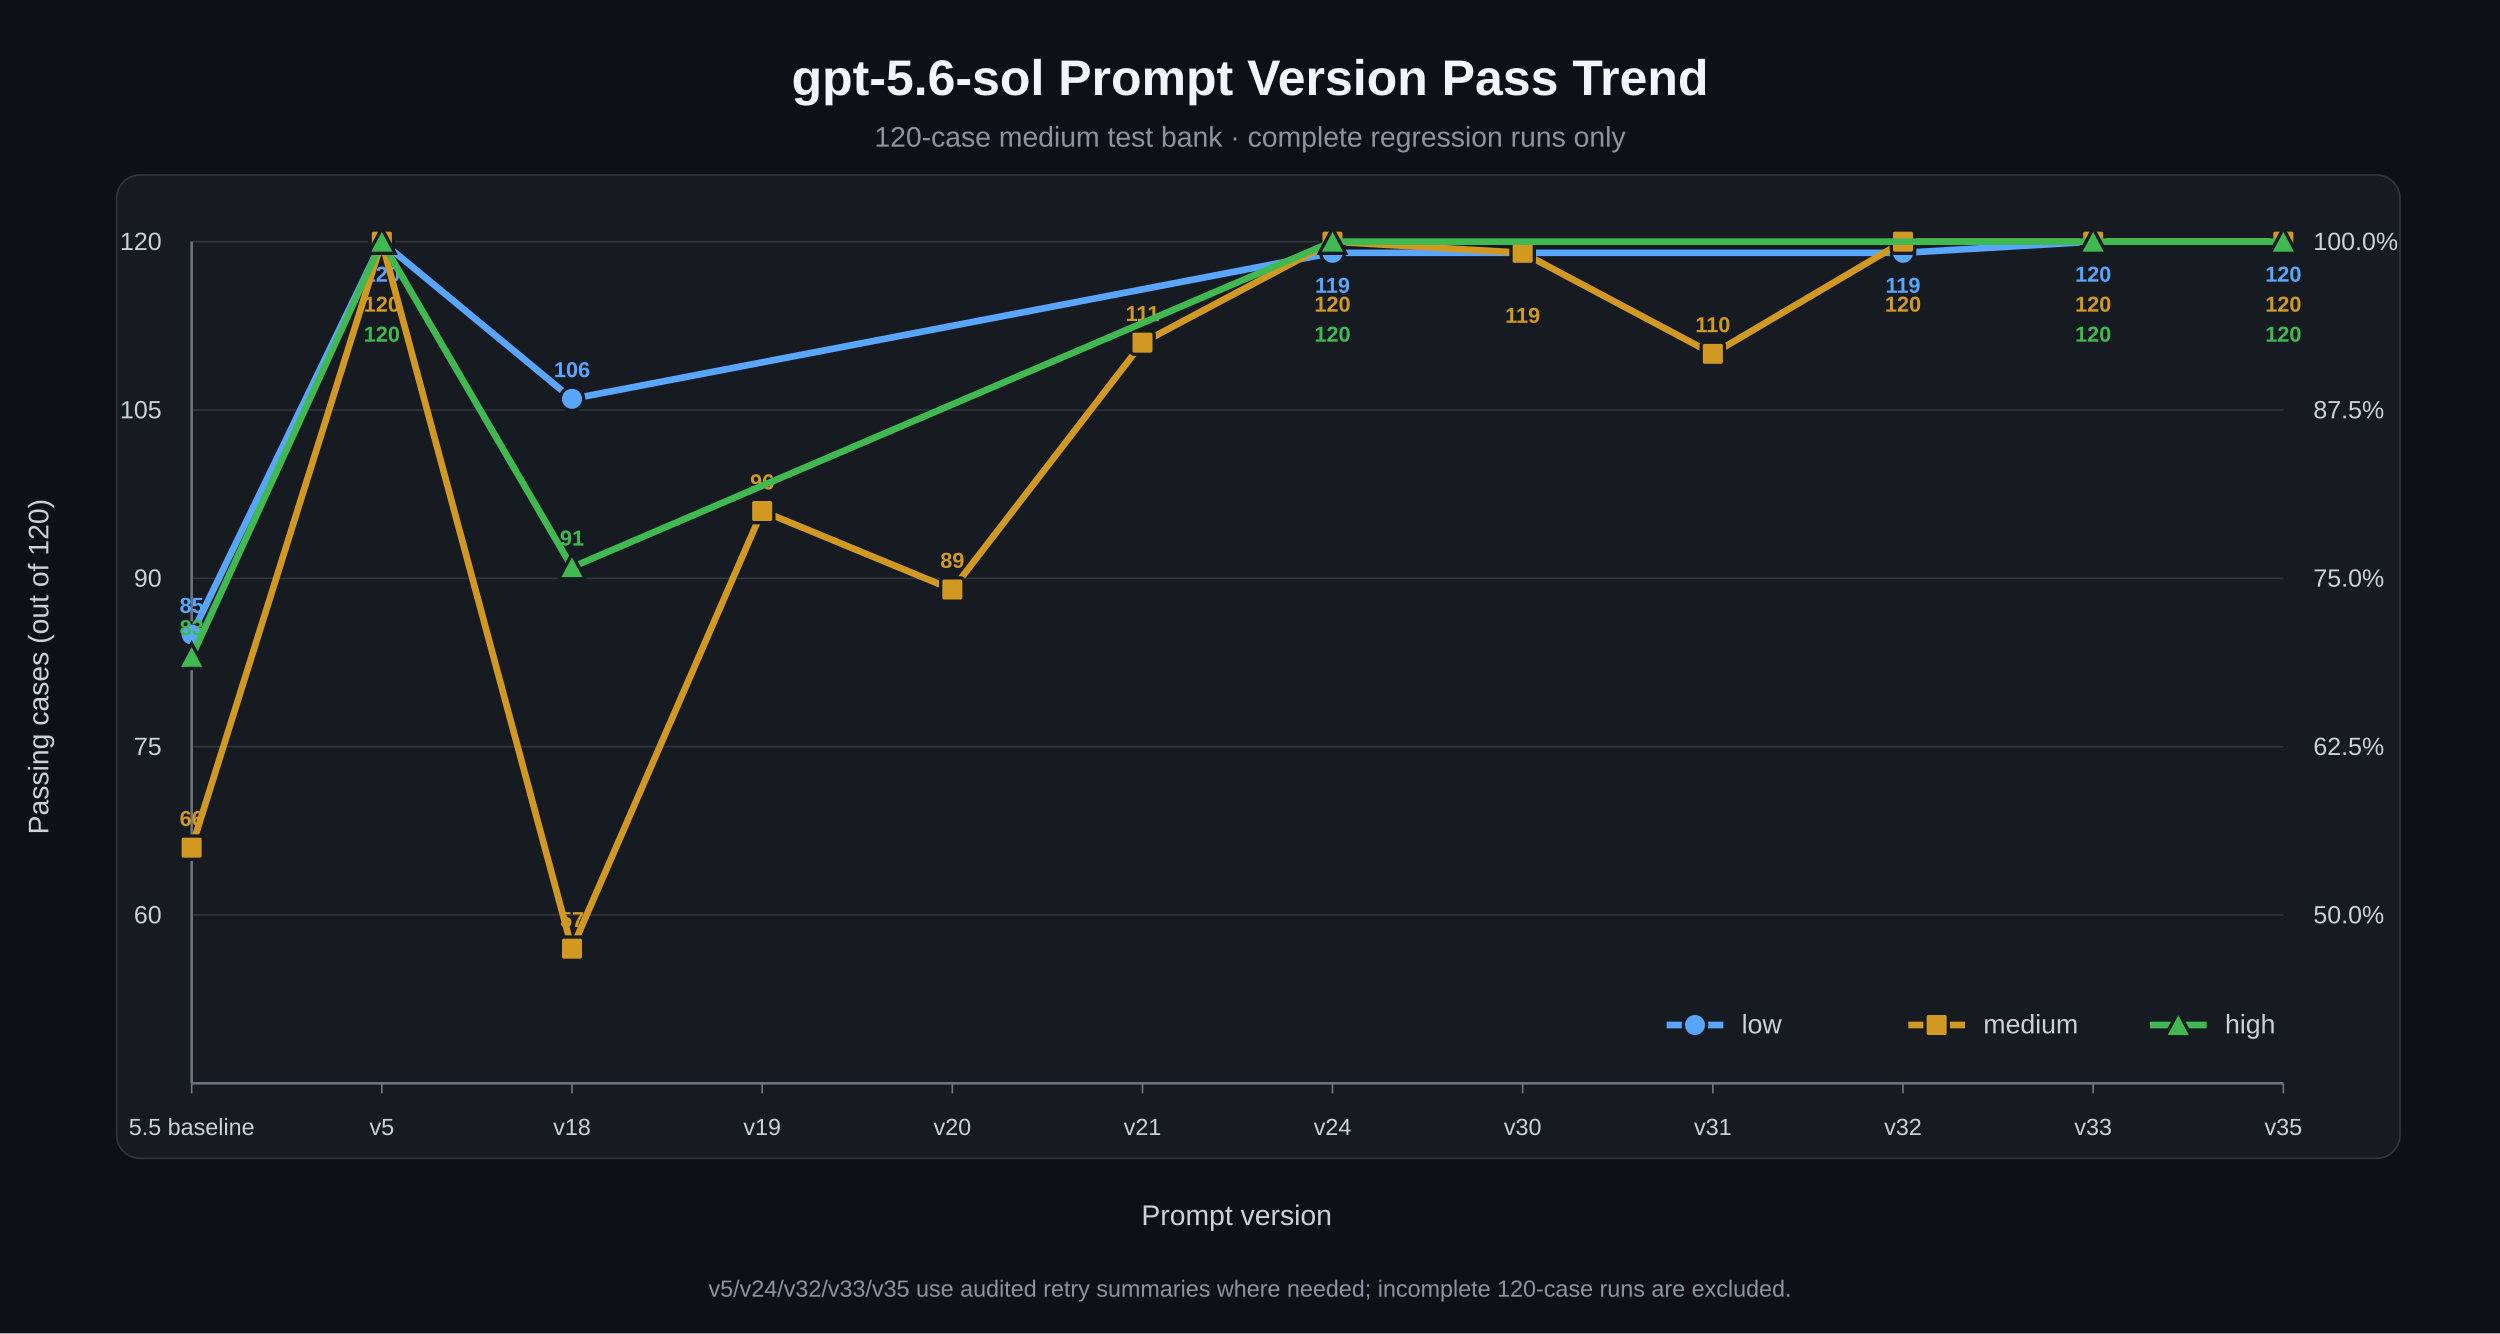
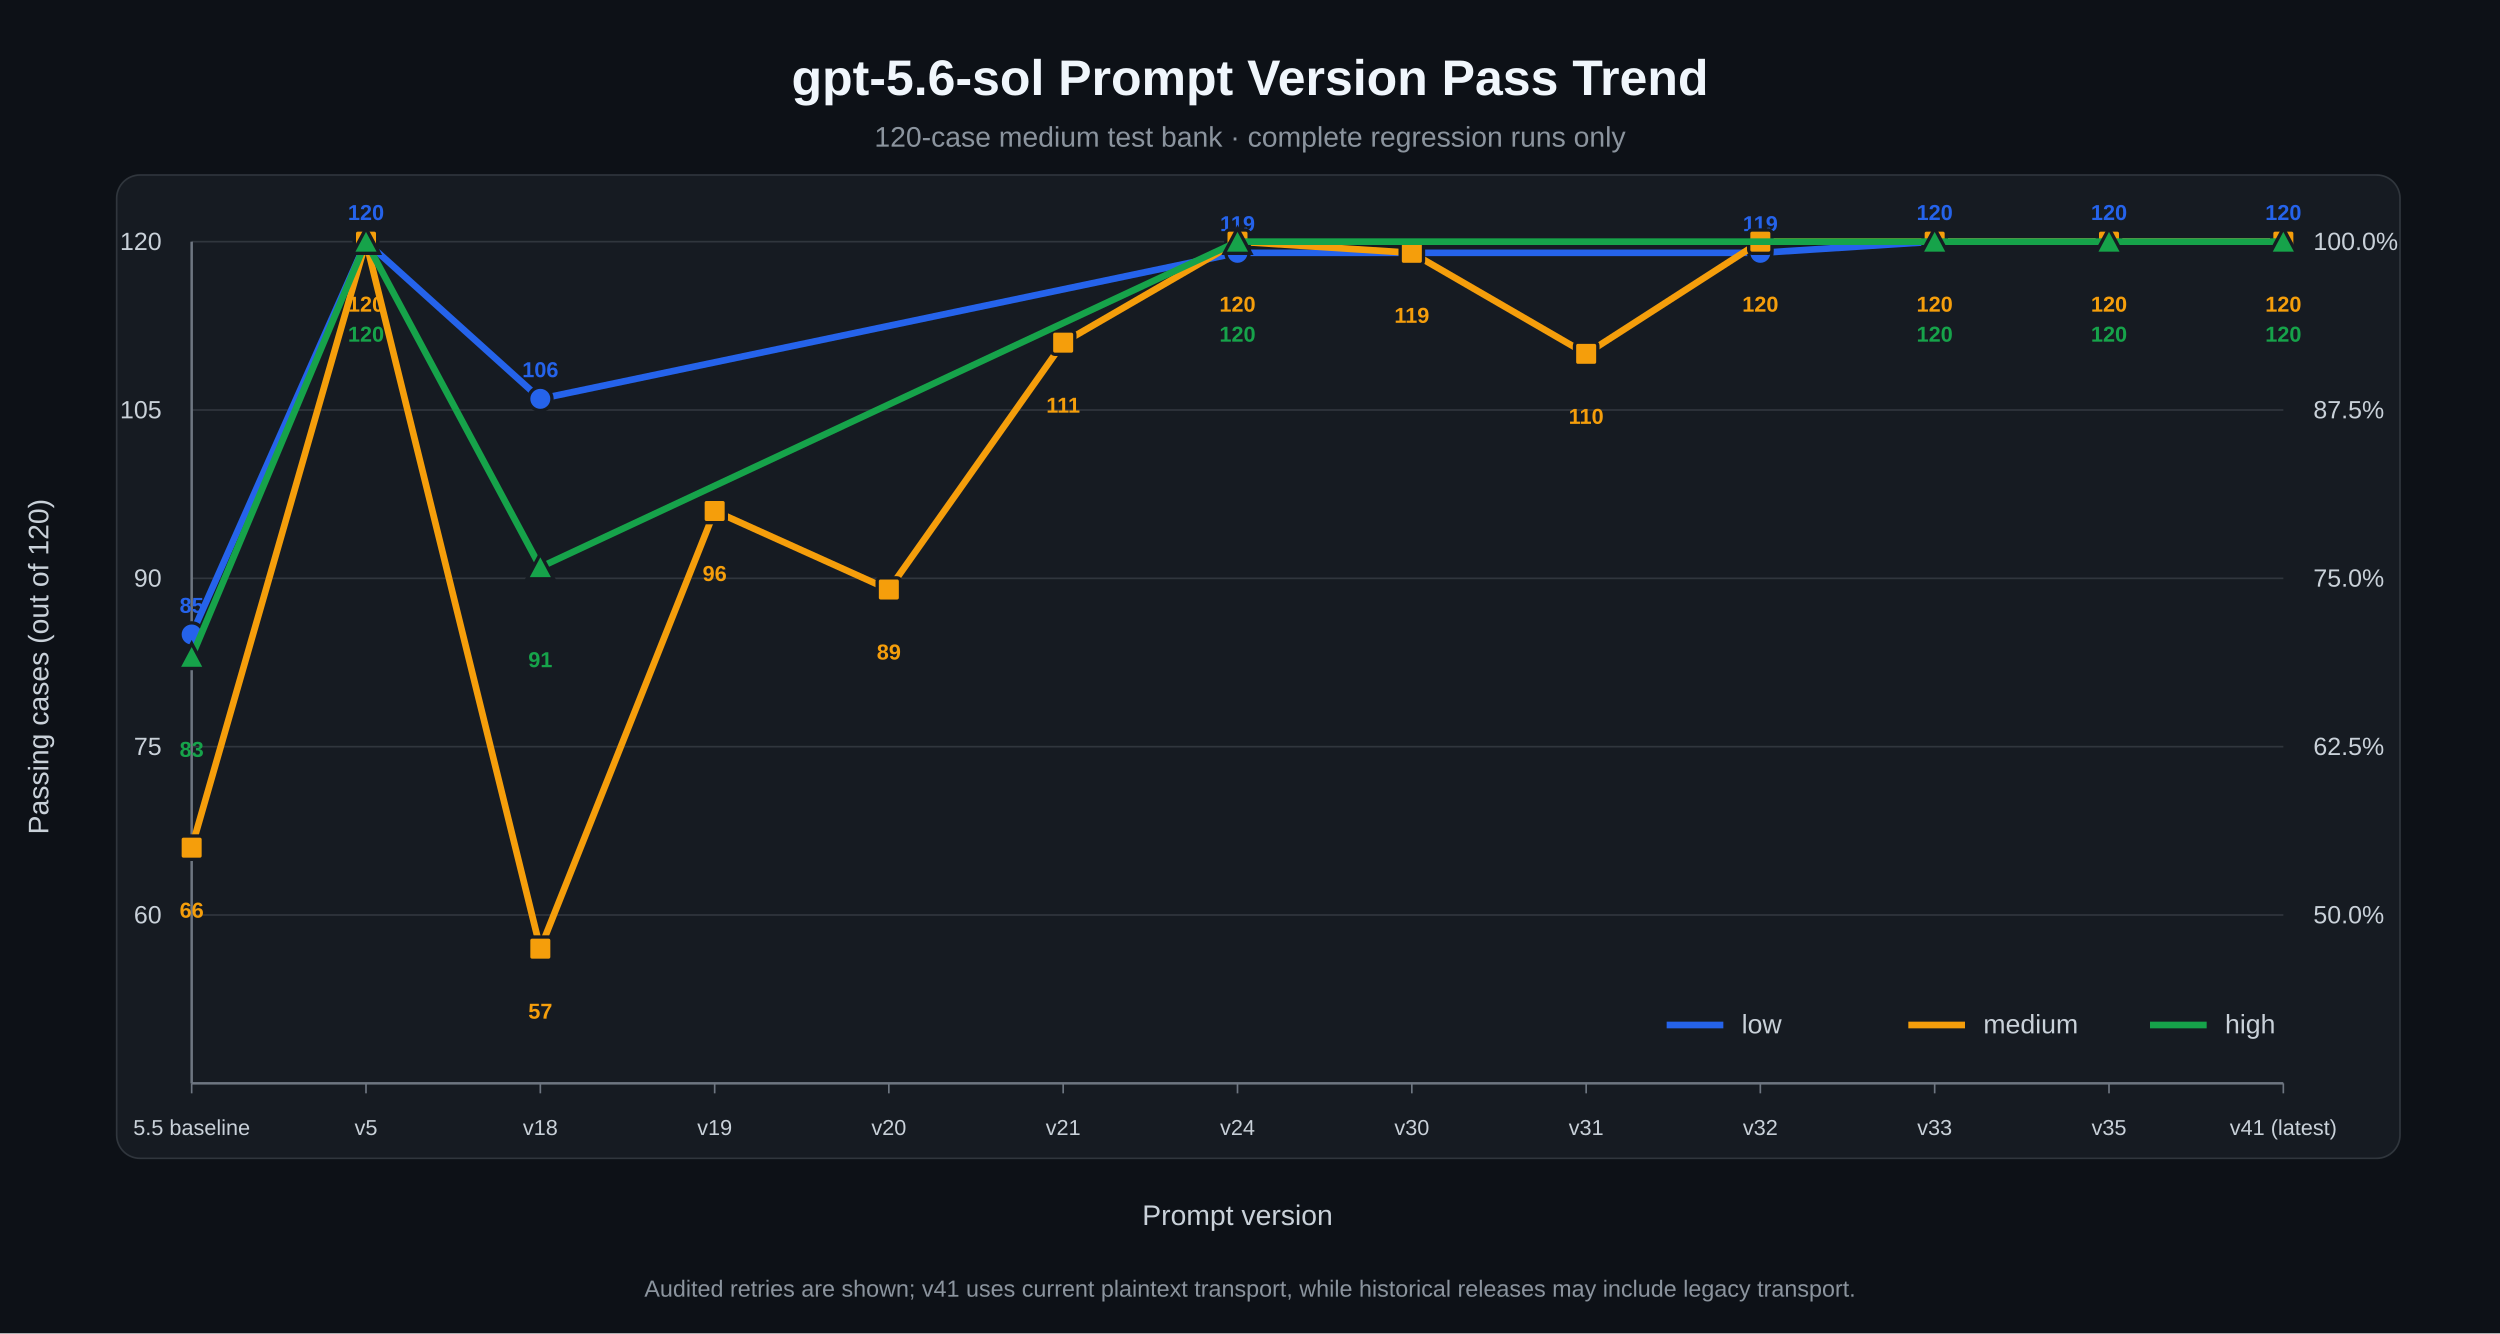
<svg xmlns="http://www.w3.org/2000/svg" width="1500" height="800" viewBox="0 0 1500 800" role="img" aria-labelledby="title desc">
  <rect width="1500" height="800" fill="#0D1117" />
  <rect x="70" y="105" width="1370" height="590" rx="14" fill="#161B22" stroke="#30363D" />
  <g font-family="-apple-system,BlinkMacSystemFont,Segoe UI,PingFang SC,Hiragino Sans GB,Arial,sans-serif">
    <text x="750" y="57" text-anchor="middle" font-size="30" font-weight="700" fill="#F0F6FC">gpt-5.6-sol Prompt Version Pass Trend</text>
    <text x="750" y="88" text-anchor="middle" font-size="17" fill="#8B949E">120-case medium test bank · complete regression runs only</text>
    <line x1="115" y1="549.0" x2="1370" y2="549.0" stroke="#30363D" />
    <text x="97" y="554.0" text-anchor="end" font-size="15" fill="#C9D1D9">60</text>
    <text x="1388" y="554.0" font-size="15" fill="#C9D1D9">50.0%</text>
    <line x1="115" y1="448.0" x2="1370" y2="448.0" stroke="#30363D" />
    <text x="97" y="453.0" text-anchor="end" font-size="15" fill="#C9D1D9">75</text>
    <text x="1388" y="453.0" font-size="15" fill="#C9D1D9">62.5%</text>
    <line x1="115" y1="347.0" x2="1370" y2="347.0" stroke="#30363D" />
    <text x="97" y="352.0" text-anchor="end" font-size="15" fill="#C9D1D9">90</text>
    <text x="1388" y="352.0" font-size="15" fill="#C9D1D9">75.0%</text>
    <line x1="115" y1="246.0" x2="1370" y2="246.0" stroke="#30363D" />
    <text x="97" y="251.0" text-anchor="end" font-size="15" fill="#C9D1D9">105</text>
    <text x="1388" y="251.0" font-size="15" fill="#C9D1D9">87.5%</text>
    <line x1="115" y1="145.0" x2="1370" y2="145.0" stroke="#30363D" />
    <text x="97" y="150.0" text-anchor="end" font-size="15" fill="#C9D1D9">120</text>
    <text x="1388" y="150.0" font-size="15" fill="#C9D1D9">100.0%</text>
    <line x1="115" y1="145" x2="115" y2="650" stroke="#6E7681" stroke-width="1.5" />
    <line x1="115" y1="650" x2="1370" y2="650" stroke="#6E7681" stroke-width="1.5" />
    <line x1="115.0" y1="650" x2="115.0" y2="656" stroke="#6E7681" />
-     <text x="115.0" y="681" text-anchor="middle" font-size="14" fill="#C9D1D9">5.5 baseline</text>
-     <line x1="229.1" y1="650" x2="229.1" y2="656" stroke="#6E7681" />
-     <text x="229.1" y="681" text-anchor="middle" font-size="14" fill="#C9D1D9">v5</text>
-     <line x1="343.2" y1="650" x2="343.2" y2="656" stroke="#6E7681" />
-     <text x="343.2" y="681" text-anchor="middle" font-size="14" fill="#C9D1D9">v18</text>
-     <line x1="457.3" y1="650" x2="457.3" y2="656" stroke="#6E7681" />
-     <text x="457.3" y="681" text-anchor="middle" font-size="14" fill="#C9D1D9">v19</text>
-     <line x1="571.4" y1="650" x2="571.4" y2="656" stroke="#6E7681" />
-     <text x="571.4" y="681" text-anchor="middle" font-size="14" fill="#C9D1D9">v20</text>
-     <line x1="685.5" y1="650" x2="685.5" y2="656" stroke="#6E7681" />
-     <text x="685.5" y="681" text-anchor="middle" font-size="14" fill="#C9D1D9">v21</text>
-     <line x1="799.5" y1="650" x2="799.5" y2="656" stroke="#6E7681" />
-     <text x="799.5" y="681" text-anchor="middle" font-size="14" fill="#C9D1D9">v24</text>
-     <line x1="913.6" y1="650" x2="913.6" y2="656" stroke="#6E7681" />
-     <text x="913.6" y="681" text-anchor="middle" font-size="14" fill="#C9D1D9">v30</text>
-     <line x1="1027.7" y1="650" x2="1027.7" y2="656" stroke="#6E7681" />
-     <text x="1027.7" y="681" text-anchor="middle" font-size="14" fill="#C9D1D9">v31</text>
-     <line x1="1141.8" y1="650" x2="1141.8" y2="656" stroke="#6E7681" />
-     <text x="1141.8" y="681" text-anchor="middle" font-size="14" fill="#C9D1D9">v32</text>
-     <line x1="1255.9" y1="650" x2="1255.9" y2="656" stroke="#6E7681" />
-     <text x="1255.9" y="681" text-anchor="middle" font-size="14" fill="#C9D1D9">v33</text>
+     <text x="115.0" y="681" text-anchor="middle" font-size="13" fill="#C9D1D9">5.5 baseline</text>
+     <line x1="219.6" y1="650" x2="219.6" y2="656" stroke="#6E7681" />
+     <text x="219.6" y="681" text-anchor="middle" font-size="13" fill="#C9D1D9">v5</text>
+     <line x1="324.2" y1="650" x2="324.2" y2="656" stroke="#6E7681" />
+     <text x="324.2" y="681" text-anchor="middle" font-size="13" fill="#C9D1D9">v18</text>
+     <line x1="428.8" y1="650" x2="428.8" y2="656" stroke="#6E7681" />
+     <text x="428.8" y="681" text-anchor="middle" font-size="13" fill="#C9D1D9">v19</text>
+     <line x1="533.3" y1="650" x2="533.3" y2="656" stroke="#6E7681" />
+     <text x="533.3" y="681" text-anchor="middle" font-size="13" fill="#C9D1D9">v20</text>
+     <line x1="637.9" y1="650" x2="637.9" y2="656" stroke="#6E7681" />
+     <text x="637.9" y="681" text-anchor="middle" font-size="13" fill="#C9D1D9">v21</text>
+     <line x1="742.5" y1="650" x2="742.5" y2="656" stroke="#6E7681" />
+     <text x="742.5" y="681" text-anchor="middle" font-size="13" fill="#C9D1D9">v24</text>
+     <line x1="847.1" y1="650" x2="847.1" y2="656" stroke="#6E7681" />
+     <text x="847.1" y="681" text-anchor="middle" font-size="13" fill="#C9D1D9">v30</text>
+     <line x1="951.7" y1="650" x2="951.7" y2="656" stroke="#6E7681" />
+     <text x="951.7" y="681" text-anchor="middle" font-size="13" fill="#C9D1D9">v31</text>
+     <line x1="1056.2" y1="650" x2="1056.2" y2="656" stroke="#6E7681" />
+     <text x="1056.2" y="681" text-anchor="middle" font-size="13" fill="#C9D1D9">v32</text>
+     <line x1="1160.8" y1="650" x2="1160.8" y2="656" stroke="#6E7681" />
+     <text x="1160.8" y="681" text-anchor="middle" font-size="13" fill="#C9D1D9">v33</text>
+     <line x1="1265.4" y1="650" x2="1265.4" y2="656" stroke="#6E7681" />
+     <text x="1265.4" y="681" text-anchor="middle" font-size="13" fill="#C9D1D9">v35</text>
    <line x1="1370.0" y1="650" x2="1370.0" y2="656" stroke="#6E7681" />
-     <text x="1370.0" y="681" text-anchor="middle" font-size="14" fill="#C9D1D9">v35</text>
-     <text x="742" y="735" text-anchor="middle" font-size="17" fill="#C9D1D9">Prompt version</text>
+     <text x="1370.0" y="681" text-anchor="middle" font-size="13" fill="#C9D1D9">v41 (latest)</text>
+     <text x="742.5" y="735" text-anchor="middle" font-size="17" fill="#C9D1D9">Prompt version</text>
    <text x="29" y="400" transform="rotate(-90 29 400)" text-anchor="middle" font-size="17" fill="#C9D1D9">Passing cases (out of 120)</text>
-     <polyline points="115.0,380.7 229.1,145.0 343.2,239.3 799.5,151.7 1141.8,151.7 1255.9,145.0 1370.0,145.0" fill="none" stroke="#58A6FF" stroke-width="4" stroke-linecap="round" stroke-linejoin="round" />
-     <circle cx="115.0" cy="380.7" r="7" fill="#58A6FF" stroke="#161B22" stroke-width="2" />
-     <text x="115.0" y="367.7" text-anchor="middle" font-size="13" font-weight="700" fill="#58A6FF">85</text>
-     <circle cx="229.1" cy="145.0" r="7" fill="#58A6FF" stroke="#161B22" stroke-width="2" />
-     <text x="229.1" y="169.0" text-anchor="middle" font-size="13" font-weight="700" fill="#58A6FF">120</text>
-     <circle cx="343.2" cy="239.3" r="7" fill="#58A6FF" stroke="#161B22" stroke-width="2" />
-     <text x="343.2" y="226.3" text-anchor="middle" font-size="13" font-weight="700" fill="#58A6FF">106</text>
-     <circle cx="799.5" cy="151.7" r="7" fill="#58A6FF" stroke="#161B22" stroke-width="2" />
-     <text x="799.5" y="175.7" text-anchor="middle" font-size="13" font-weight="700" fill="#58A6FF">119</text>
-     <circle cx="1141.8" cy="151.7" r="7" fill="#58A6FF" stroke="#161B22" stroke-width="2" />
-     <text x="1141.8" y="175.7" text-anchor="middle" font-size="13" font-weight="700" fill="#58A6FF">119</text>
-     <circle cx="1255.9" cy="145.0" r="7" fill="#58A6FF" stroke="#161B22" stroke-width="2" />
-     <text x="1255.9" y="169.0" text-anchor="middle" font-size="13" font-weight="700" fill="#58A6FF">120</text>
-     <circle cx="1370.0" cy="145.0" r="7" fill="#58A6FF" stroke="#161B22" stroke-width="2" />
-     <text x="1370.0" y="169.0" text-anchor="middle" font-size="13" font-weight="700" fill="#58A6FF">120</text>
-     <polyline points="115.0,508.6 229.1,145.0 343.2,569.2 457.3,306.6 571.4,353.7 685.5,205.6 799.5,145.0 913.6,151.7 1027.7,212.3 1141.8,145.0 1255.9,145.0 1370.0,145.0" fill="none" stroke="#D29922" stroke-width="4" stroke-linecap="round" stroke-linejoin="round" />
-     <rect x="108.0" y="501.6" width="14" height="14" rx="2" fill="#D29922" stroke="#161B22" stroke-width="2" />
-     <text x="115.0" y="495.6" text-anchor="middle" font-size="13" font-weight="700" fill="#D29922">66</text>
-     <rect x="222.1" y="138.0" width="14" height="14" rx="2" fill="#D29922" stroke="#161B22" stroke-width="2" />
-     <text x="229.1" y="187.0" text-anchor="middle" font-size="13" font-weight="700" fill="#D29922">120</text>
-     <rect x="336.2" y="562.2" width="14" height="14" rx="2" fill="#D29922" stroke="#161B22" stroke-width="2" />
-     <text x="343.2" y="556.2" text-anchor="middle" font-size="13" font-weight="700" fill="#D29922">57</text>
-     <rect x="450.3" y="299.6" width="14" height="14" rx="2" fill="#D29922" stroke="#161B22" stroke-width="2" />
-     <text x="457.3" y="293.6" text-anchor="middle" font-size="13" font-weight="700" fill="#D29922">96</text>
-     <rect x="564.4" y="346.7" width="14" height="14" rx="2" fill="#D29922" stroke="#161B22" stroke-width="2" />
-     <text x="571.4" y="340.7" text-anchor="middle" font-size="13" font-weight="700" fill="#D29922">89</text>
-     <rect x="678.5" y="198.6" width="14" height="14" rx="2" fill="#D29922" stroke="#161B22" stroke-width="2" />
-     <text x="685.5" y="192.6" text-anchor="middle" font-size="13" font-weight="700" fill="#D29922">111</text>
-     <rect x="792.5" y="138.0" width="14" height="14" rx="2" fill="#D29922" stroke="#161B22" stroke-width="2" />
-     <text x="799.5" y="187.0" text-anchor="middle" font-size="13" font-weight="700" fill="#D29922">120</text>
-     <rect x="906.6" y="144.7" width="14" height="14" rx="2" fill="#D29922" stroke="#161B22" stroke-width="2" />
-     <text x="913.6" y="193.7" text-anchor="middle" font-size="13" font-weight="700" fill="#D29922">119</text>
-     <rect x="1020.7" y="205.3" width="14" height="14" rx="2" fill="#D29922" stroke="#161B22" stroke-width="2" />
-     <text x="1027.7" y="199.3" text-anchor="middle" font-size="13" font-weight="700" fill="#D29922">110</text>
-     <rect x="1134.8" y="138.0" width="14" height="14" rx="2" fill="#D29922" stroke="#161B22" stroke-width="2" />
-     <text x="1141.8" y="187.0" text-anchor="middle" font-size="13" font-weight="700" fill="#D29922">120</text>
-     <rect x="1248.9" y="138.0" width="14" height="14" rx="2" fill="#D29922" stroke="#161B22" stroke-width="2" />
-     <text x="1255.9" y="187.0" text-anchor="middle" font-size="13" font-weight="700" fill="#D29922">120</text>
-     <rect x="1363.0" y="138.0" width="14" height="14" rx="2" fill="#D29922" stroke="#161B22" stroke-width="2" />
-     <text x="1370.0" y="187.0" text-anchor="middle" font-size="13" font-weight="700" fill="#D29922">120</text>
-     <polyline points="115.0,394.1 229.1,145.0 343.2,340.3 799.5,145.0 1255.9,145.0 1370.0,145.0" fill="none" stroke="#3FB950" stroke-width="4" stroke-linecap="round" stroke-linejoin="round" />
-     <path d="M 115.0 386.1 L 107.0 401.1 L 123.0 401.1 Z" fill="#3FB950" stroke="#161B22" stroke-width="2" />
-     <text x="115.0" y="381.1" text-anchor="middle" font-size="13" font-weight="700" fill="#3FB950">83</text>
-     <path d="M 229.1 137.0 L 221.1 152.0 L 237.1 152.0 Z" fill="#3FB950" stroke="#161B22" stroke-width="2" />
-     <text x="229.1" y="205.0" text-anchor="middle" font-size="13" font-weight="700" fill="#3FB950">120</text>
-     <path d="M 343.2 332.3 L 335.2 347.3 L 351.2 347.3 Z" fill="#3FB950" stroke="#161B22" stroke-width="2" />
-     <text x="343.2" y="327.3" text-anchor="middle" font-size="13" font-weight="700" fill="#3FB950">91</text>
-     <path d="M 799.5 137.0 L 791.5 152.0 L 807.5 152.0 Z" fill="#3FB950" stroke="#161B22" stroke-width="2" />
-     <text x="799.5" y="205.0" text-anchor="middle" font-size="13" font-weight="700" fill="#3FB950">120</text>
-     <path d="M 1255.9 137.0 L 1247.9 152.0 L 1263.9 152.0 Z" fill="#3FB950" stroke="#161B22" stroke-width="2" />
-     <text x="1255.9" y="205.0" text-anchor="middle" font-size="13" font-weight="700" fill="#3FB950">120</text>
-     <path d="M 1370.0 137.0 L 1362.0 152.0 L 1378.0 152.0 Z" fill="#3FB950" stroke="#161B22" stroke-width="2" />
-     <text x="1370.0" y="205.0" text-anchor="middle" font-size="13" font-weight="700" fill="#3FB950">120</text>
-     <line x1="1000" y1="615" x2="1034" y2="615" stroke="#58A6FF" stroke-width="4" />
-     <circle cx="1017" cy="615" r="7" fill="#58A6FF" stroke="#161B22" stroke-width="2" />
+     <polyline points="115.0,380.7 219.6,145.0 324.2,239.3 742.5,151.7 1056.2,151.7 1160.8,145.0 1265.4,145.0 1370.0,145.0" fill="none" stroke="#2563EB" stroke-width="4" stroke-linecap="round" stroke-linejoin="round" />
+     <circle cx="115.0" cy="380.7" r="7" fill="#2563EB" stroke="#161B22" stroke-width="2" />
+     <text x="115.0" y="367.7" text-anchor="middle" font-size="13" font-weight="700" fill="#2563EB">85</text>
+     <circle cx="219.6" cy="145.0" r="7" fill="#2563EB" stroke="#161B22" stroke-width="2" />
+     <text x="219.6" y="132.0" text-anchor="middle" font-size="13" font-weight="700" fill="#2563EB">120</text>
+     <circle cx="324.2" cy="239.3" r="7" fill="#2563EB" stroke="#161B22" stroke-width="2" />
+     <text x="324.2" y="226.3" text-anchor="middle" font-size="13" font-weight="700" fill="#2563EB">106</text>
+     <circle cx="742.5" cy="151.7" r="7" fill="#2563EB" stroke="#161B22" stroke-width="2" />
+     <text x="742.5" y="138.7" text-anchor="middle" font-size="13" font-weight="700" fill="#2563EB">119</text>
+     <circle cx="1056.2" cy="151.7" r="7" fill="#2563EB" stroke="#161B22" stroke-width="2" />
+     <text x="1056.2" y="138.7" text-anchor="middle" font-size="13" font-weight="700" fill="#2563EB">119</text>
+     <circle cx="1160.8" cy="145.0" r="7" fill="#2563EB" stroke="#161B22" stroke-width="2" />
+     <text x="1160.8" y="132.0" text-anchor="middle" font-size="13" font-weight="700" fill="#2563EB">120</text>
+     <circle cx="1265.4" cy="145.0" r="7" fill="#2563EB" stroke="#161B22" stroke-width="2" />
+     <text x="1265.4" y="132.0" text-anchor="middle" font-size="13" font-weight="700" fill="#2563EB">120</text>
+     <circle cx="1370.0" cy="145.0" r="7" fill="#2563EB" stroke="#161B22" stroke-width="2" />
+     <text x="1370.0" y="132.0" text-anchor="middle" font-size="13" font-weight="700" fill="#2563EB">120</text>
+     <polyline points="115.0,508.6 219.6,145.0 324.2,569.2 428.8,306.6 533.3,353.7 637.9,205.6 742.5,145.0 847.1,151.7 951.7,212.3 1056.2,145.0 1160.8,145.0 1265.4,145.0 1370.0,145.0" fill="none" stroke="#F59E0B" stroke-width="4" stroke-linecap="round" stroke-linejoin="round" />
+     <rect x="108.0" y="501.6" width="14" height="14" rx="2" fill="#F59E0B" stroke="#161B22" stroke-width="2" />
+     <text x="115.0" y="550.6" text-anchor="middle" font-size="13" font-weight="700" fill="#F59E0B">66</text>
+     <rect x="212.6" y="138.0" width="14" height="14" rx="2" fill="#F59E0B" stroke="#161B22" stroke-width="2" />
+     <text x="219.6" y="187.0" text-anchor="middle" font-size="13" font-weight="700" fill="#F59E0B">120</text>
+     <rect x="317.2" y="562.2" width="14" height="14" rx="2" fill="#F59E0B" stroke="#161B22" stroke-width="2" />
+     <text x="324.2" y="611.2" text-anchor="middle" font-size="13" font-weight="700" fill="#F59E0B">57</text>
+     <rect x="421.8" y="299.6" width="14" height="14" rx="2" fill="#F59E0B" stroke="#161B22" stroke-width="2" />
+     <text x="428.8" y="348.6" text-anchor="middle" font-size="13" font-weight="700" fill="#F59E0B">96</text>
+     <rect x="526.3" y="346.7" width="14" height="14" rx="2" fill="#F59E0B" stroke="#161B22" stroke-width="2" />
+     <text x="533.3" y="395.7" text-anchor="middle" font-size="13" font-weight="700" fill="#F59E0B">89</text>
+     <rect x="630.9" y="198.6" width="14" height="14" rx="2" fill="#F59E0B" stroke="#161B22" stroke-width="2" />
+     <text x="637.9" y="247.6" text-anchor="middle" font-size="13" font-weight="700" fill="#F59E0B">111</text>
+     <rect x="735.5" y="138.0" width="14" height="14" rx="2" fill="#F59E0B" stroke="#161B22" stroke-width="2" />
+     <text x="742.5" y="187.0" text-anchor="middle" font-size="13" font-weight="700" fill="#F59E0B">120</text>
+     <rect x="840.1" y="144.7" width="14" height="14" rx="2" fill="#F59E0B" stroke="#161B22" stroke-width="2" />
+     <text x="847.1" y="193.7" text-anchor="middle" font-size="13" font-weight="700" fill="#F59E0B">119</text>
+     <rect x="944.7" y="205.3" width="14" height="14" rx="2" fill="#F59E0B" stroke="#161B22" stroke-width="2" />
+     <text x="951.7" y="254.3" text-anchor="middle" font-size="13" font-weight="700" fill="#F59E0B">110</text>
+     <rect x="1049.2" y="138.0" width="14" height="14" rx="2" fill="#F59E0B" stroke="#161B22" stroke-width="2" />
+     <text x="1056.2" y="187.0" text-anchor="middle" font-size="13" font-weight="700" fill="#F59E0B">120</text>
+     <rect x="1153.8" y="138.0" width="14" height="14" rx="2" fill="#F59E0B" stroke="#161B22" stroke-width="2" />
+     <text x="1160.8" y="187.0" text-anchor="middle" font-size="13" font-weight="700" fill="#F59E0B">120</text>
+     <rect x="1258.4" y="138.0" width="14" height="14" rx="2" fill="#F59E0B" stroke="#161B22" stroke-width="2" />
+     <text x="1265.4" y="187.0" text-anchor="middle" font-size="13" font-weight="700" fill="#F59E0B">120</text>
+     <rect x="1363.0" y="138.0" width="14" height="14" rx="2" fill="#F59E0B" stroke="#161B22" stroke-width="2" />
+     <text x="1370.0" y="187.0" text-anchor="middle" font-size="13" font-weight="700" fill="#F59E0B">120</text>
+     <polyline points="115.0,394.1 219.6,145.0 324.2,340.3 742.5,145.0 1160.8,145.0 1265.4,145.0 1370.0,145.0" fill="none" stroke="#16A34A" stroke-width="4" stroke-linecap="round" stroke-linejoin="round" />
+     <path d="M 115.0 386.1 L 107.0 401.1 L 123.0 401.1 Z" fill="#16A34A" stroke="#161B22" stroke-width="2" />
+     <text x="115.0" y="454.1" text-anchor="middle" font-size="13" font-weight="700" fill="#16A34A">83</text>
+     <path d="M 219.6 137.0 L 211.6 152.0 L 227.6 152.0 Z" fill="#16A34A" stroke="#161B22" stroke-width="2" />
+     <text x="219.6" y="205.0" text-anchor="middle" font-size="13" font-weight="700" fill="#16A34A">120</text>
+     <path d="M 324.2 332.3 L 316.2 347.3 L 332.2 347.3 Z" fill="#16A34A" stroke="#161B22" stroke-width="2" />
+     <text x="324.2" y="400.3" text-anchor="middle" font-size="13" font-weight="700" fill="#16A34A">91</text>
+     <path d="M 742.5 137.0 L 734.5 152.0 L 750.5 152.0 Z" fill="#16A34A" stroke="#161B22" stroke-width="2" />
+     <text x="742.5" y="205.0" text-anchor="middle" font-size="13" font-weight="700" fill="#16A34A">120</text>
+     <path d="M 1160.8 137.0 L 1152.8 152.0 L 1168.8 152.0 Z" fill="#16A34A" stroke="#161B22" stroke-width="2" />
+     <text x="1160.8" y="205.0" text-anchor="middle" font-size="13" font-weight="700" fill="#16A34A">120</text>
+     <path d="M 1265.4 137.0 L 1257.4 152.0 L 1273.4 152.0 Z" fill="#16A34A" stroke="#161B22" stroke-width="2" />
+     <text x="1265.4" y="205.0" text-anchor="middle" font-size="13" font-weight="700" fill="#16A34A">120</text>
+     <path d="M 1370.0 137.0 L 1362.0 152.0 L 1378.0 152.0 Z" fill="#16A34A" stroke="#161B22" stroke-width="2" />
+     <text x="1370.0" y="205.0" text-anchor="middle" font-size="13" font-weight="700" fill="#16A34A">120</text>
+     <line x1="1000" y1="615" x2="1034" y2="615" stroke="#2563EB" stroke-width="4" />
    <text x="1045" y="620" font-size="16" fill="#C9D1D9">low</text>
-     <line x1="1145" y1="615" x2="1179" y2="615" stroke="#D29922" stroke-width="4" />
-     <rect x="1155" y="608" width="14" height="14" rx="2" fill="#D29922" stroke="#161B22" stroke-width="2" />
+     <line x1="1145" y1="615" x2="1179" y2="615" stroke="#F59E0B" stroke-width="4" />
    <text x="1190" y="620" font-size="16" fill="#C9D1D9">medium</text>
-     <line x1="1290" y1="615" x2="1324" y2="615" stroke="#3FB950" stroke-width="4" />
-     <path d="M 1307 607 L 1299 622 L 1315 622 Z" fill="#3FB950" stroke="#161B22" stroke-width="2" />
+     <line x1="1290" y1="615" x2="1324" y2="615" stroke="#16A34A" stroke-width="4" />
    <text x="1335" y="620" font-size="16" fill="#C9D1D9">high</text>
-     <text x="750" y="778" text-anchor="middle" font-size="14" fill="#8B949E">v5/v24/v32/v33/v35 use audited retry summaries where needed; incomplete 120-case runs are excluded.</text>
+     <text x="750" y="778" text-anchor="middle" font-size="14" fill="#8B949E">Audited retries are shown; v41 uses current plaintext transport, while historical releases may include legacy transport.</text>
  </g>
</svg>
